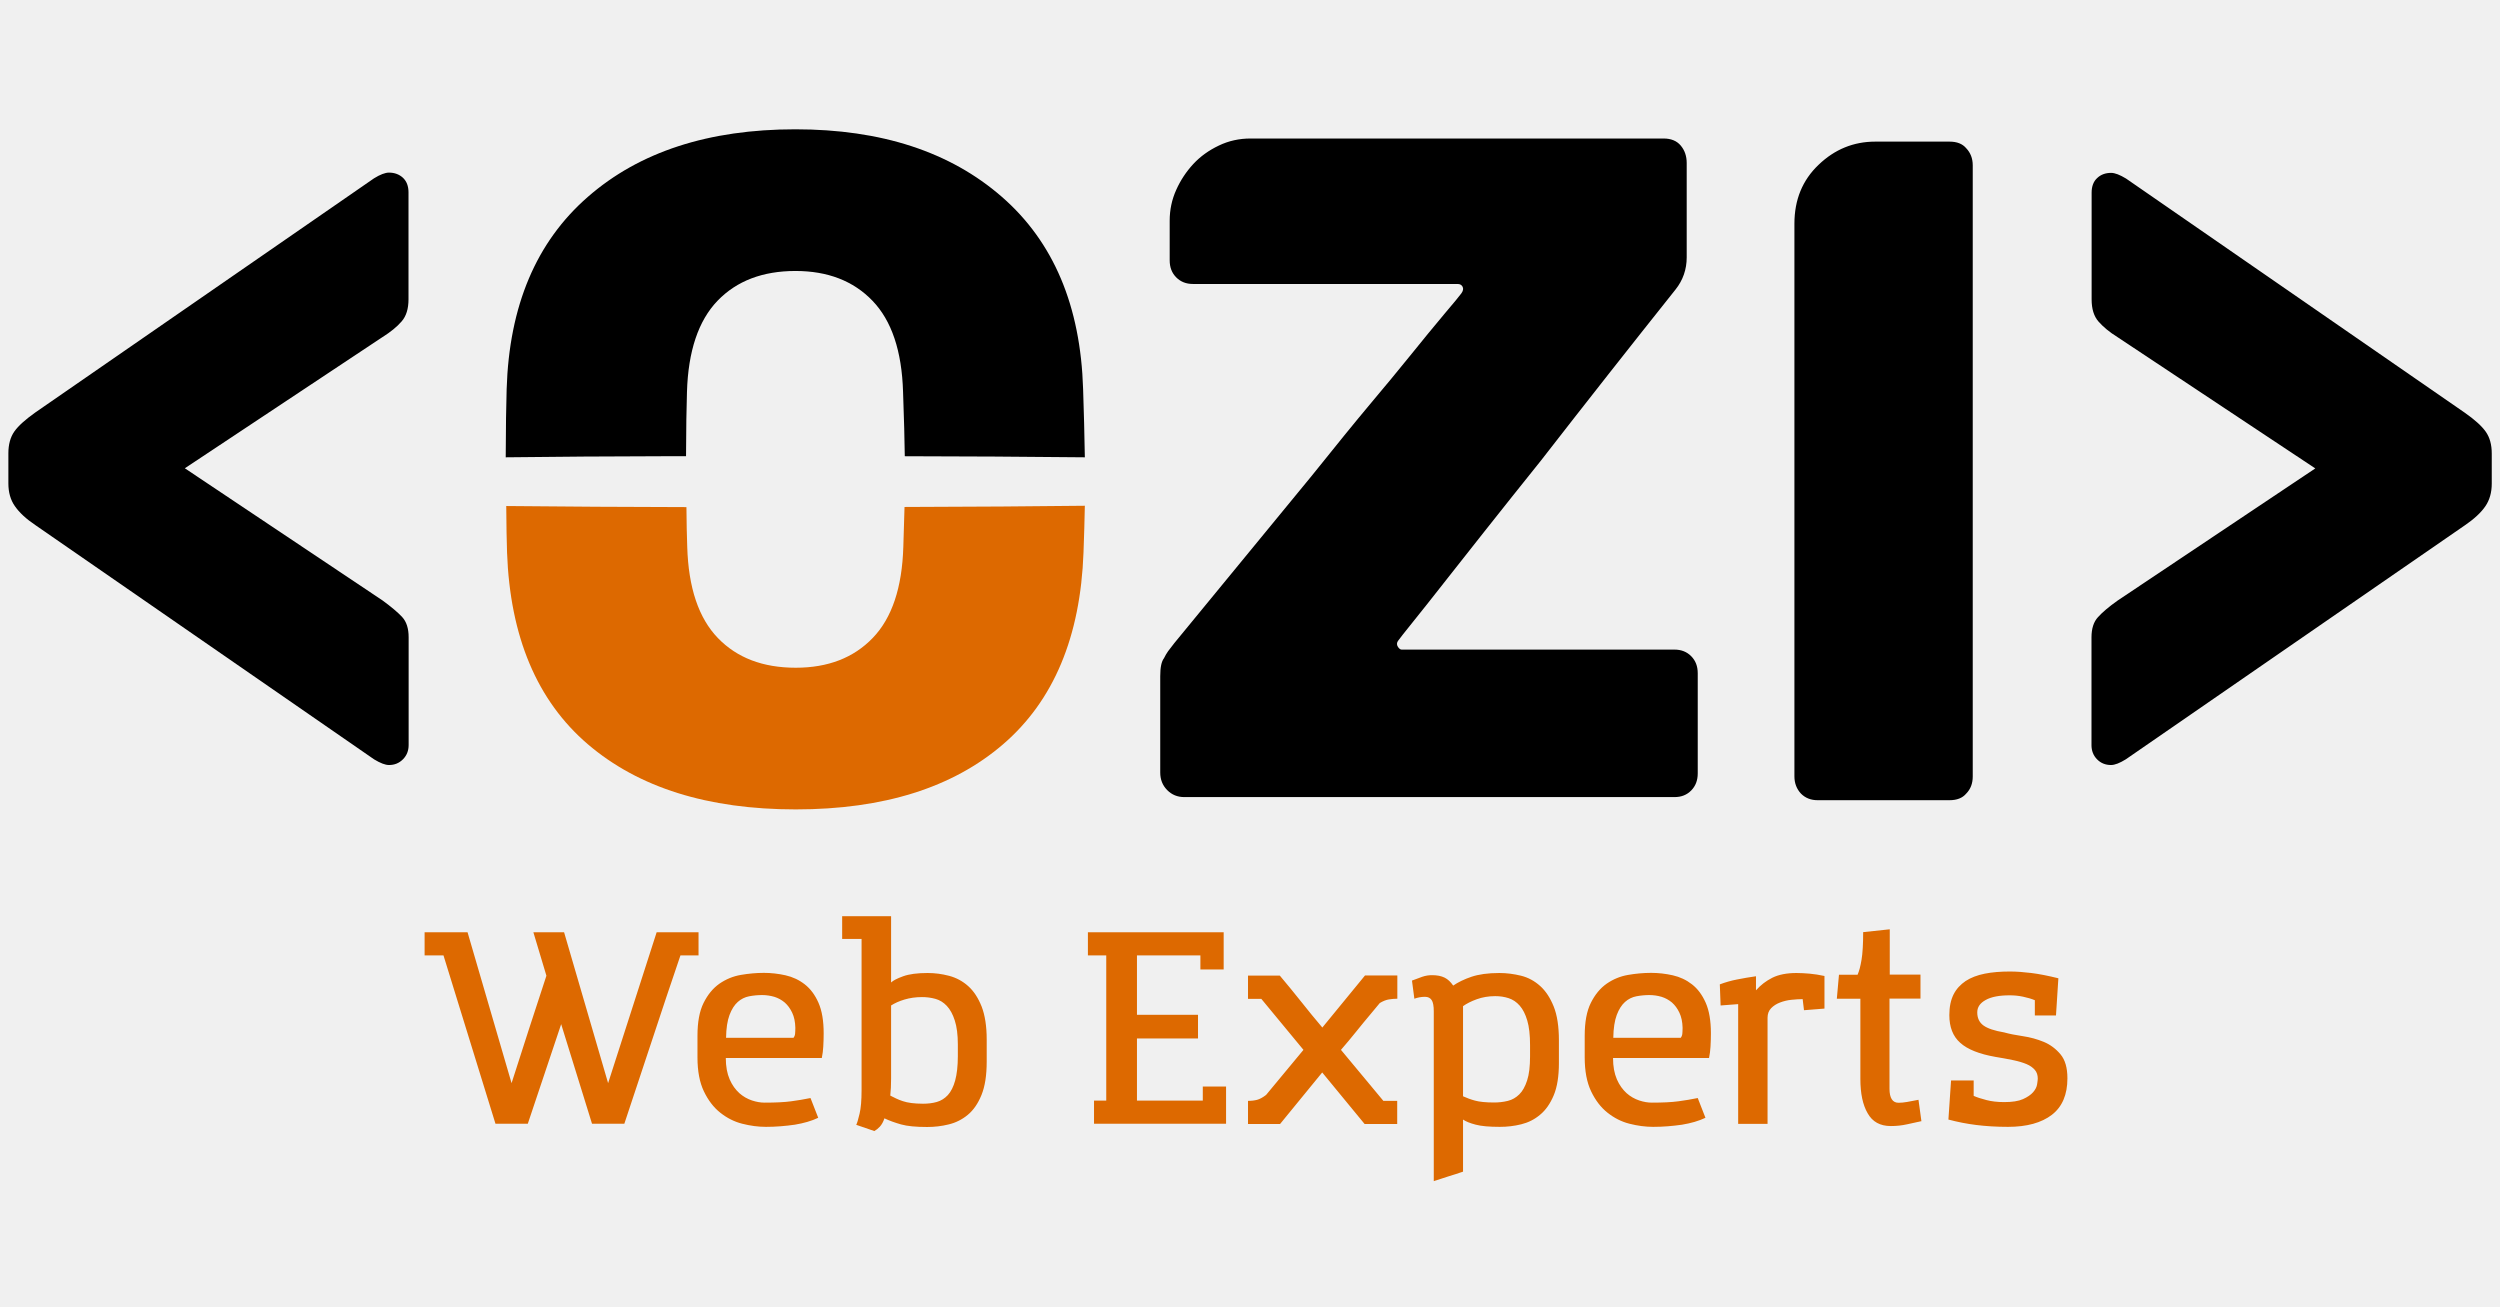
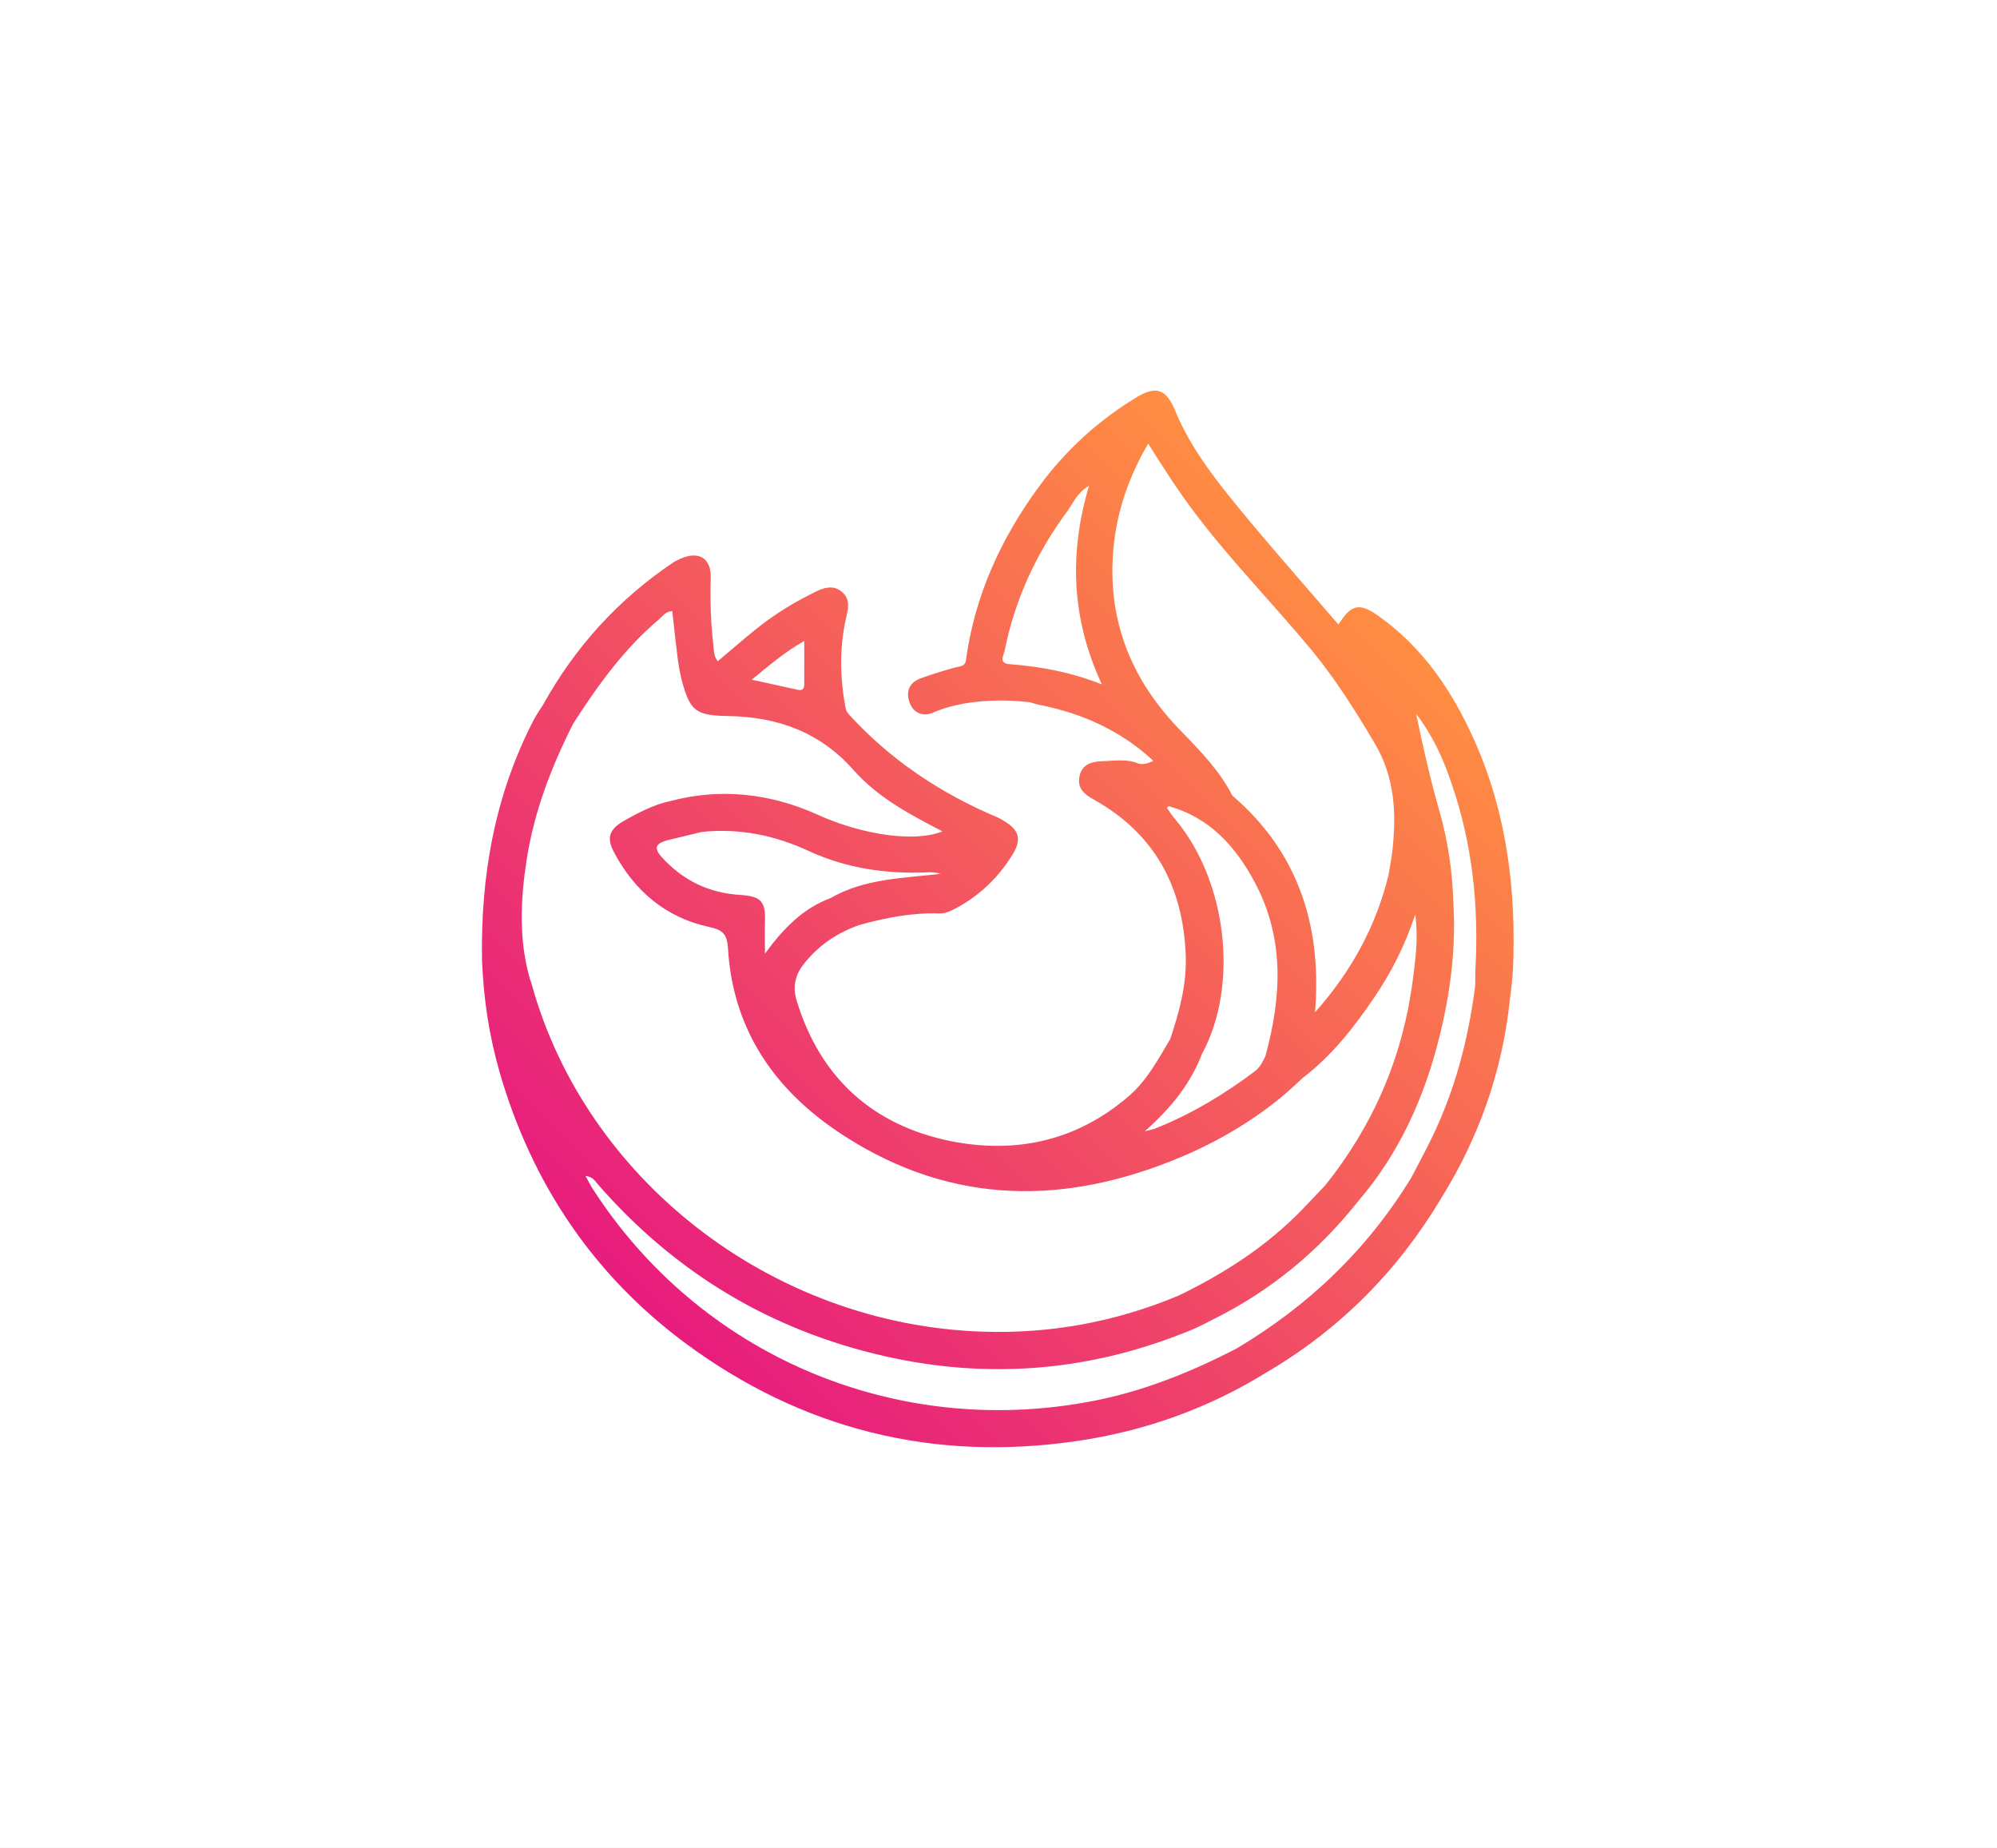
- <svg xmlns="http://www.w3.org/2000/svg" width="622" height="325" fill="none">
-   <path d="M96.774 190.337c-.927 0-2.15-.471-3.706-1.414L8.801 130.646c-2.316-1.548-4.004-3.131-5.096-4.713-1.091-1.549-1.62-3.434-1.62-5.656v-7.508c0-2.188.496-4.006 1.488-5.42.993-1.414 2.746-2.963 5.194-4.713l84.301-58.277c1.522-.943 2.78-1.414 3.706-1.414 1.39 0 2.547.437 3.474 1.279.926.875 1.389 2.087 1.389 3.636v26.597c0 2.356-.562 4.208-1.72 5.521-1.158 1.347-2.746 2.626-4.731 3.872l-49.198 32.656 49.198 32.893c2.15 1.582 3.771 2.929 4.863 4.107 1.092 1.178 1.621 2.862 1.621 5.05v26.799c0 1.414-.463 2.592-1.389 3.535-.96.976-2.118 1.447-3.507 1.447zm67.824-76.827h6.088c.033-6.834.099-12.154.232-15.992.297-10.167 2.845-17.742 7.609-22.691 4.764-4.949 11.249-7.407 19.388-7.407 8.007 0 14.392 2.458 19.156 7.407 4.765 4.949 7.312 12.49 7.61 22.691.231 6.767.397 12.12.43 15.992 14.921.034 29.876.101 44.797.269a968.917 968.917 0 00-.43-16.968c-.629-20.671-7.345-36.629-20.215-47.84-12.87-11.211-29.975-16.8-51.381-16.8-21.572 0-38.776 5.589-51.613 16.8-12.87 11.211-19.586 27.135-20.215 47.84-.132 3.939-.198 9.595-.231 16.968 12.969-.168 25.872-.235 38.775-.269z" fill="#000" />
-   <path d="M225.045 126.135a820.989 820.989 0 01-.298 9.898c-.298 10.201-2.845 17.742-7.61 22.691-4.764 4.949-11.149 7.407-19.156 7.407-8.172 0-14.623-2.458-19.388-7.407-4.764-4.949-7.312-12.49-7.609-22.691-.1-2.626-.166-5.925-.199-9.864a5402.91 5402.91 0 01-44.83-.27c.033 4.848.099 8.686.198 11.548.761 21.008 7.478 36.899 20.083 47.706 12.639 10.807 29.876 16.227 51.745 16.227 21.869 0 39.074-5.42 51.613-16.227 12.539-10.807 19.222-26.698 19.983-47.706.166-4.377.265-8.248.331-11.615-12.01.135-27.758.269-44.863.303z" fill="#DD6900" />
-   <path d="M292.174 160.004a25760.665 25760.665 0 0034.177-41.612c6.022-7.508 10.852-13.467 14.558-17.877 3.705-4.377 7.113-8.552 10.289-12.457a638.46 638.46 0 018.205-9.999c2.316-2.727 3.706-4.41 4.169-5.05.463-.64.563-1.178.331-1.65-.232-.471-.662-.707-1.257-.707h-65.84c-1.687 0-3.076-.538-4.168-1.65-1.092-1.11-1.621-2.49-1.621-4.241v-9.865c0-2.66.529-5.218 1.621-7.642a23.709 23.709 0 014.268-6.464c1.753-1.885 3.871-3.4 6.352-4.579 2.448-1.178 5.095-1.75 7.841-1.75h102.796c1.852 0 3.275.572 4.268 1.75.992 1.179 1.488 2.626 1.488 4.343v23.5c0 2.962-.926 5.656-2.779 7.979a4385.845 4385.845 0 00-33.482 42.554 3371.806 3371.806 0 00-14.326 17.978c-3.54 4.478-6.815 8.619-9.826 12.457-3.011 3.838-5.591 7.104-7.742 9.763-2.15 2.66-3.375 4.242-3.705 4.714-.298.471-.298.942 0 1.414.297.471.628.707.926.707h67.891c1.687 0 3.076.538 4.168 1.649s1.621 2.492 1.621 4.242v24.914c0 1.717-.529 3.131-1.621 4.242-1.092 1.111-2.448 1.649-4.168 1.649H294.656c-1.687 0-3.11-.572-4.268-1.75-1.158-1.179-1.721-2.626-1.721-4.343v-23.971c0-2.188.298-3.67.927-4.478.298-.639.662-1.212 1.026-1.75.43-.573.926-1.212 1.554-2.02zm154.276 33.161V55.671c0-5.96 1.986-10.841 6.022-14.679 4.003-3.838 8.701-5.757 14.094-5.757h18.462c1.852 0 3.242.539 4.168 1.65 1.059 1.11 1.622 2.525 1.622 4.242v152.072c0 1.717-.53 3.131-1.622 4.242-.926 1.111-2.316 1.65-4.168 1.65H452.24c-1.687 0-3.077-.539-4.168-1.65-1.059-1.145-1.622-2.559-1.622-4.276zm78.776-2.828c-1.39 0-2.548-.471-3.474-1.414-.927-.942-1.39-2.121-1.39-3.535V158.59c0-2.189.53-3.872 1.621-5.05 1.059-1.179 2.68-2.559 4.864-4.108l49.198-32.892-49.198-32.657c-2.018-1.245-3.573-2.558-4.731-3.871-1.158-1.313-1.721-3.165-1.721-5.522V47.927c0-1.548.464-2.794 1.39-3.636.926-.875 2.084-1.279 3.474-1.279.926 0 2.15.471 3.705 1.414l84.301 58.277c2.449 1.717 4.202 3.299 5.195 4.713.992 1.414 1.488 3.199 1.488 5.421v7.507c0 2.189-.529 4.074-1.621 5.656-1.092 1.583-2.779 3.131-5.095 4.714l-84.334 58.209c-1.522.943-2.746 1.414-3.672 1.414z" fill="#000" />
-   <path d="M173.796 231.949v5.757h-4.5a1956.939 1956.939 0 00-7.014 20.941c-2.316 6.969-4.632 13.938-6.948 20.941h-8.039c-1.291-4.175-2.548-8.282-3.838-12.39-1.29-4.107-2.548-8.214-3.838-12.389l-8.304 24.779h-8.04l-12.936-41.882h-4.698v-5.757h10.686l10.951 37.539a1607.68 1607.68 0 014.301-13.366c1.456-4.444 2.912-8.888 4.368-13.366l-3.243-10.807h7.643l10.951 37.539 12.076-37.539h10.422zm16.774 48.413c-1.952 0-3.904-.269-5.889-.774-2.018-.505-3.838-1.448-5.492-2.761-1.654-1.313-3.011-3.097-4.07-5.319-1.058-2.222-1.588-5.017-1.588-8.417v-5.387c0-3.4.497-6.127 1.522-8.181 1.026-2.053 2.316-3.636 3.937-4.78 1.621-1.111 3.375-1.852 5.36-2.189a33.73 33.73 0 015.691-.505c1.786 0 3.606.202 5.393.606 1.786.404 3.374 1.145 4.797 2.256 1.423 1.111 2.547 2.626 3.408 4.579.86 1.952 1.29 4.477 1.29 7.608 0 1.078-.033 2.155-.099 3.3a19.099 19.099 0 01-.364 2.828h-23.888c0 2.121.331 3.871.96 5.319.628 1.448 1.456 2.559 2.415 3.434a9.036 9.036 0 003.143 1.818c1.125.37 2.151.539 3.143.539 2.68 0 4.897-.101 6.617-.337a68.18 68.18 0 004.798-.808l1.919 4.915c-1.622.775-3.574 1.347-5.823 1.717-2.35.337-4.732.539-7.18.539zm-.926-32.791c-1.092 0-2.184.101-3.243.303a5.856 5.856 0 00-2.845 1.414c-.827.74-1.522 1.818-2.051 3.232-.53 1.414-.827 3.299-.86 5.689h16.774c.231-.303.364-.639.397-1.01.033-.37.066-.841.066-1.481-.033-1.481-.298-2.727-.794-3.771-.496-1.043-1.092-1.851-1.853-2.525a7.47 7.47 0 00-2.581-1.414 11.046 11.046 0 00-3.01-.437zm32.059-19.662v16.531c.529-.505 1.522-1.01 3.011-1.549 1.489-.539 3.507-.808 6.088-.808 1.819 0 3.573.236 5.359.707a11.435 11.435 0 014.731 2.559c1.39 1.245 2.482 2.929 3.342 5.083.827 2.155 1.257 4.882 1.257 8.181v5.522c0 3.4-.43 6.161-1.29 8.282-.86 2.121-1.985 3.77-3.408 4.949a11.631 11.631 0 01-4.764 2.39c-1.754.438-3.54.64-5.36.64-2.779 0-4.929-.202-6.484-.64-1.555-.438-2.945-.943-4.136-1.515-.298.909-.695 1.582-1.158 2.087a5.25 5.25 0 01-1.357 1.078l-4.499-1.549c.231-.438.496-1.38.827-2.761.331-1.38.496-3.333.496-5.824v-37.673h-4.83v-5.656h12.175v-.034zm0 40.434c0 1.582-.066 2.963-.198 4.242.43.236.926.471 1.422.707.497.236 1.059.471 1.688.673.628.202 1.323.371 2.15.472.827.101 1.787.168 2.879.168 1.224 0 2.382-.135 3.44-.438 1.059-.303 1.952-.875 2.746-1.717.761-.841 1.39-2.053 1.82-3.636.43-1.582.662-3.602.662-6.093v-2.828c0-2.458-.265-4.478-.761-5.993-.496-1.549-1.158-2.761-1.985-3.636-.827-.875-1.754-1.448-2.846-1.751a12.3 12.3 0 00-3.341-.437c-1.555 0-2.978.202-4.334.606-1.357.404-2.449.909-3.342 1.481v18.18zm48.966-30.637v-5.757h33.78v9.259h-5.79v-3.502h-15.781v14.78h15.186v5.892h-15.186v15.453h16.377v-3.502h5.79v9.259h-32.854v-5.757h3.044v-36.125h-4.566zm76.989 4.983v5.791c-.661 0-1.356.067-2.051.168-.695.101-1.489.404-2.316.909l-2.184 2.626a226.454 226.454 0 00-3.738 4.545 157.983 157.983 0 01-3.739 4.478l10.554 12.692h3.441v5.757h-8.106l-10.554-12.827-10.488 12.827h-7.973v-5.757c.893 0 1.654-.101 2.283-.269.628-.169 1.389-.573 2.216-1.212l9.297-11.211-10.488-12.693h-3.308v-5.79h7.907a301.332 301.332 0 015.294 6.464c1.72 2.154 3.474 4.343 5.293 6.464l10.621-12.962h8.039zm16.344 48.817a92.582 92.582 0 01-3.639 1.178c-1.224.37-2.448.774-3.639 1.178v-42.218c0-1.346-.166-2.289-.53-2.828-.364-.538-.893-.808-1.654-.808-.926 0-1.82.169-2.647.472l-.595-4.512c.926-.336 1.786-.673 2.547-.942a7.371 7.371 0 012.482-.404c1.224 0 2.249.202 3.076.606.828.404 1.522 1.077 2.151 1.986 1.224-.842 2.746-1.582 4.533-2.188 1.786-.606 4.102-.943 6.948-.943 1.819 0 3.606.236 5.392.673 1.787.438 3.375 1.313 4.765 2.559 1.389 1.246 2.514 2.963 3.374 5.117.861 2.155 1.291 4.983 1.291 8.417v5.622c0 3.3-.43 5.993-1.291 8.047-.86 2.053-1.985 3.669-3.374 4.814-1.39 1.178-2.945 1.953-4.698 2.39-1.754.438-3.507.64-5.327.64-2.581 0-4.599-.168-5.989-.539-1.422-.37-2.448-.774-3.176-1.279v12.962zm0-18.753c.894.404 1.853.775 2.978 1.078 1.092.303 2.68.471 4.764.471 1.191 0 2.316-.135 3.408-.404s2.018-.808 2.845-1.616c.827-.808 1.456-1.953 1.952-3.468.497-1.515.728-3.501.728-5.992v-2.828c0-2.492-.231-4.545-.695-6.094-.463-1.582-1.091-2.794-1.885-3.703-.794-.909-1.721-1.515-2.746-1.852-1.026-.337-2.151-.505-3.342-.505-1.687 0-3.209.269-4.599.774-1.39.505-2.514 1.078-3.408 1.717v22.422zm47.312 7.609c-1.952 0-3.904-.269-5.889-.774-2.018-.505-3.838-1.448-5.492-2.761-1.655-1.313-3.011-3.097-4.07-5.319-1.058-2.222-1.588-5.017-1.588-8.417v-5.387c0-3.4.496-6.127 1.522-8.181 1.026-2.053 2.316-3.636 3.937-4.78 1.621-1.111 3.375-1.852 5.36-2.189a33.73 33.73 0 015.691-.505c1.819 0 3.606.202 5.393.606 1.786.404 3.374 1.145 4.797 2.256 1.423 1.111 2.547 2.626 3.408 4.579.86 1.952 1.29 4.477 1.29 7.608 0 1.078-.033 2.155-.099 3.3a19.099 19.099 0 01-.364 2.828h-23.888c0 2.121.331 3.871.96 5.319.628 1.448 1.456 2.559 2.415 3.434a9.027 9.027 0 003.143 1.818c1.125.37 2.151.539 3.143.539 2.68 0 4.897-.101 6.617-.337a68.18 68.18 0 004.798-.808l1.918 4.915c-1.621.775-3.573 1.347-5.822 1.717-2.35.337-4.699.539-7.18.539zm-.926-32.791c-1.092 0-2.184.101-3.243.303a5.856 5.856 0 00-2.845 1.414c-.827.74-1.522 1.818-2.051 3.232-.53 1.414-.827 3.299-.861 5.689h16.775c.231-.303.364-.639.397-1.01.033-.37.066-.841.066-1.481-.033-1.481-.298-2.727-.794-3.771-.496-1.043-1.092-1.851-1.853-2.525a7.47 7.47 0 00-2.581-1.414 10.861 10.861 0 00-3.01-.437zm43.54 3.366l-5.095.404-.331-2.76c-.827 0-1.754.067-2.779.168a11.04 11.04 0 00-2.846.673c-.893.337-1.621.808-2.216 1.414-.596.606-.894 1.414-.894 2.391v26.394h-7.312v-29.795l-4.367.337-.198-5.252a26.419 26.419 0 014.268-1.212 86.978 86.978 0 014.731-.808v3.501c1.158-1.313 2.481-2.323 4.069-3.131 1.555-.774 3.573-1.178 6.022-1.178 1.058 0 2.15.067 3.308.168s2.349.303 3.64.573v8.113zm16.244-19.728v11.278h7.643v5.959h-7.709v22.422c0 2.323.761 3.501 2.25 3.501.662 0 1.356-.067 2.117-.202.761-.134 1.688-.303 2.846-.538l.728 5.319c-1.026.236-2.184.471-3.541.774a18.368 18.368 0 01-4.069.438c-2.647 0-4.566-1.044-5.757-3.165-1.224-2.087-1.82-4.949-1.82-8.517V248.48h-5.856l.53-5.959h4.632c.397-.909.728-2.155.992-3.771.265-1.616.397-3.905.397-6.834l6.617-.707zm36.096 21.479v-3.838c-.893-.37-1.853-.64-2.945-.875a15.605 15.605 0 00-3.341-.337c-2.548 0-4.533.37-5.922 1.145-1.423.774-2.118 1.784-2.118 3.097 0 1.448.53 2.525 1.555 3.266 1.026.74 2.746 1.313 5.128 1.717 1.324.37 2.879.673 4.698.942 1.82.27 3.507.741 5.162 1.414 1.621.674 3.01 1.717 4.168 3.098 1.158 1.38 1.721 3.366 1.721 5.959 0 4.073-1.29 7.103-3.871 9.09-2.581 1.986-6.22 2.996-10.918 2.996-2.845 0-5.525-.168-7.941-.471a51.04 51.04 0 01-6.881-1.347l.661-9.73h5.625v3.838c.827.371 1.886.707 3.176 1.044 1.29.337 2.746.505 4.433.505 1.986 0 3.541-.236 4.665-.741 1.125-.505 1.952-1.077 2.515-1.717.562-.639.893-1.313.992-1.952.1-.64.166-1.145.166-1.448 0-.842-.232-1.582-.728-2.155-.496-.572-1.191-1.077-2.084-1.447-.894-.371-1.985-.707-3.309-.977a102.65 102.65 0 00-4.4-.808c-4.037-.707-6.981-1.885-8.768-3.501-1.819-1.616-2.713-3.905-2.713-6.902 0-2.053.364-3.77 1.059-5.151.695-1.38 1.72-2.457 3.011-3.333 1.29-.841 2.878-1.447 4.731-1.818 1.853-.37 3.937-.538 6.253-.538 1.687 0 3.441.134 5.36.37 1.886.236 4.135.673 6.716 1.313l-.595 9.258h-5.261v.034z" fill="#DD6900" />
+ <svg xmlns="http://www.w3.org/2000/svg" width="694" height="642" fill="none">
+   <path fill="#fff" d="M0 0h694v642H0z" />
+   <path d="M512.429 257.357c-7.642-17.119-17.832-32.301-33.32-43.306-6.725-4.789-9.578-4.076-13.96 2.955-11.82-13.756-23.946-27.41-35.358-41.37-8.254-10.088-16.201-20.481-21.296-32.709-3.159-7.744-6.624-9.17-13.858-4.687-13.145 8.05-24.353 18.24-33.524 30.773-13.349 18.137-22.417 38.109-25.474 60.628-.408 1.936-2.038 1.834-3.567 2.242-4.075 1.121-8.049 2.344-12.023 3.77-3.771 1.325-5.299 4.28-4.076 8.05 1.222 3.974 4.585 5.4 8.05 3.974 11.004-4.789 24.76-4.789 33.931-3.668 1.121.305 2.242.713 3.363.917 14.877 2.955 28.225 8.967 39.434 19.36l-.102.102c-1.631.917-3.669 1.426-5.197.815-4.178-1.63-8.356-.815-12.533-.713-3.465.102-6.827 1.019-7.744 5.095-.918 4.279 1.528 6.317 4.992 8.253 21.093 11.82 30.977 30.162 31.894 54.005.408 10.19-2.242 19.768-5.4 29.245-4.178 6.929-7.948 14.163-14.164 19.564-18.138 15.794-39.536 20.379-62.259 15.794-27.002-5.503-45.242-22.01-53.393-48.809-1.529-5.095-.408-9.17 2.853-13.144 5.094-6.318 11.514-10.496 19.054-13.145 8.967-2.446 18.138-4.28 27.512-3.974 2.038.102 3.974-.713 5.808-1.732 8.254-4.382 14.877-10.699 19.768-18.647 3.363-5.401 2.344-8.661-3.057-11.82-.713-.408-1.426-.917-2.241-1.223-19.768-8.356-37.193-19.972-51.662-35.868-.815-.917-.917-1.63-1.121-2.649-1.936-10.597-2.038-21.194.51-31.792.713-2.955.917-5.808-1.631-7.947-2.649-2.344-5.706-1.733-8.559-.408-7.846 3.77-15.182 8.254-21.908 13.756-4.279 3.464-8.457 7.133-12.737 10.699-1.426-1.834-1.324-3.77-1.528-5.604-.917-7.744-1.121-15.59-.917-23.334.204-6.828-4.076-9.477-10.394-6.726-.917.408-1.834.816-2.751 1.427-19.054 12.839-34.033 29.346-45.14 49.42-1.019 1.528-2.038 3.057-2.955 4.687-13.756 26.289-18.749 54.514-18.239 83.963.509 13.246 2.445 26.187 6.113 38.924 11.107 38.517 32.505 70.41 64.501 94.152 40.453 29.958 86.102 41.37 136.133 34.034 23.742-3.465 45.854-11.413 66.233-24.048 25.372-14.979 45.344-35.154 60.425-60.424 13.042-20.991 21.092-43.816 23.742-68.373.407-3.566.917-7.031 1.12-10.597 1.223-27.614-2.037-54.413-13.348-79.887zm-161.608-26.595c-3.77-.306-2.14-2.853-1.732-4.483 3.566-17.934 11.107-34.238 22.01-48.911 1.936-2.649 3.057-6.012 7.336-8.559-7.031 23.844-6.012 46.363 4.484 68.984-11.107-4.382-21.5-6.216-32.098-7.031zm35.766-33.524c.204-15.182 4.381-29.346 12.431-43.102 5.503 8.763 10.801 17.017 16.813 24.863 12.635 16.609 27.308 31.486 40.555 47.585 8.05 9.884 14.775 20.583 21.296 31.588 7.031 11.82 7.643 24.252 6.216 37.294-.306 2.853-.917 5.706-1.325 8.458-4.381 17.933-12.94 33.625-25.576 47.789 2.446-29.856-5.706-55.533-28.734-75.301-4.382-8.56-11.005-15.387-17.629-22.214-15.59-15.794-24.353-34.543-24.047-56.96zm31.18 168.842c12.839-23.741 8.661-59.915-9.272-81.313-1.121-1.324-2.038-2.649-2.955-4.076l.611-.611c14.164 3.974 23.232 13.96 29.856 26.391 10.495 19.564 9.374 39.842 3.77 60.425-.917 1.936-1.834 3.872-3.668 5.298-10.7 8.05-22.01 14.877-34.543 19.87-.714.306-1.529.408-3.77 1.019 9.374-8.254 15.997-16.711 19.971-27.003zm-129.204-54.005c-9.273 3.465-15.998 10.088-22.723 19.259 0-4.586-.102-7.744 0-10.801.305-7.337-1.325-9.069-8.356-9.578-11.005-.612-20.175-4.993-27.614-13.247-3.159-3.566-1.222-4.789 1.834-5.706l12.228-2.955c12.941-1.325 25.27 1.121 37.09 6.623 13.043 6.012 26.901 8.05 41.166 7.439 1.529-.102 3.057 0 4.688.509-13.145 1.528-26.493 1.63-38.313 8.457zm-9.069-89.363v14.979c0 1.834-.713 2.344-2.446 1.936-4.891-1.121-9.884-2.14-15.794-3.464 6.012-4.891 11.209-9.477 18.24-13.451zm-95.273 117.691c-3.974-13.756-3.363-27.512-1.223-41.574 2.649-16.915 8.559-32.301 16.201-47.382-.101-.204-.305-.509-.407-.713.102.204.306.407.407.713 8.56-13.348 17.73-26.085 29.958-36.377 1.223-1.019 2.14-2.649 4.483-2.751.612 5.706 1.223 11.31 1.936 17.017a73.645 73.645 0 001.223 6.521c2.955 11.209 4.789 12.737 16.406 12.941 17.118.305 31.791 5.604 43.407 18.749 8.458 9.578 19.666 15.488 30.875 21.296-4.891 2.14-13.552 2.446-23.13.611a88.582 88.582 0 01-20.278-6.419c-16.507-7.439-33.931-9.375-51.559-4.585-5.095 1.019-11.209 4.177-15.794 6.827-5.095 2.955-6.012 5.91-3.261 11.004 7.133 13.349 17.934 22.52 32.912 25.78 4.79 1.019 6.318 2.446 6.624 7.541 1.732 28.836 16.813 49.929 40.453 65.111 37.701 24.252 77.135 24.15 117.384 7.133 12.228-5.197 23.742-11.922 34.136-20.379 2.649-2.14 5.196-4.585 7.744-6.929 9.986-7.642 17.628-17.323 24.557-27.512 5.91-8.661 10.801-17.934 14.571-29.346 1.121 8.763 0 15.997-.917 23.13-3.465 26.493-13.654 50.133-30.365 71.022l-7.948 8.355c-12.33 12.738-27.003 22.214-43 29.958-21.908 9.171-44.631 13.348-68.373 12.533-73.569-2.547-137.866-53.19-156.513-120.849-.102-.509-.306-.917-.509-1.426zm328.514-3.363c-.102 1.834 0 3.668-.102 5.604-2.344 18.545-7.031 36.377-15.285 53.19-2.139 4.382-4.483 8.661-6.725 13.043-15.284 25.168-35.867 44.834-61.138 59.813-15.896 8.152-32.301 14.775-49.929 18.138-68.372 13.144-136.541-15.896-173.835-74.181-.713-1.121-1.223-2.242-2.242-4.076 2.751.306 3.465 2.038 4.585 3.261 26.799 30.569 59.916 50.439 99.553 59.406 34.747 7.846 68.882 5.4 102.1-7.439 3.261-1.223 5.095-1.936 9.171-3.974 2.038-1.019 2.038-1.121 2.955-1.528 19.87-9.884 36.581-23.742 50.337-41.166 14.164-16.508 22.825-35.868 28.021-56.757 3.771-15.182 5.809-30.569 4.891-46.261-.305-11.004-1.834-21.805-4.891-32.403-3.158-11.005-5.706-22.315-8.049-33.626 5.604 7.235 9.374 15.387 12.227 23.946 7.337 21.093 9.578 42.797 8.356 65.01z" fill="url(#paint0_linear)" />
+   <defs>
+     <linearGradient id="paint0_linear" x1="222.009" y1="453.114" x2="471.458" y2="203.665" gradientUnits="userSpaceOnUse">
+       <stop stop-color="#E71C7E" />
+       <stop offset="1" stop-color="#FF8D42" />
+     </linearGradient>
+   </defs>
</svg>
